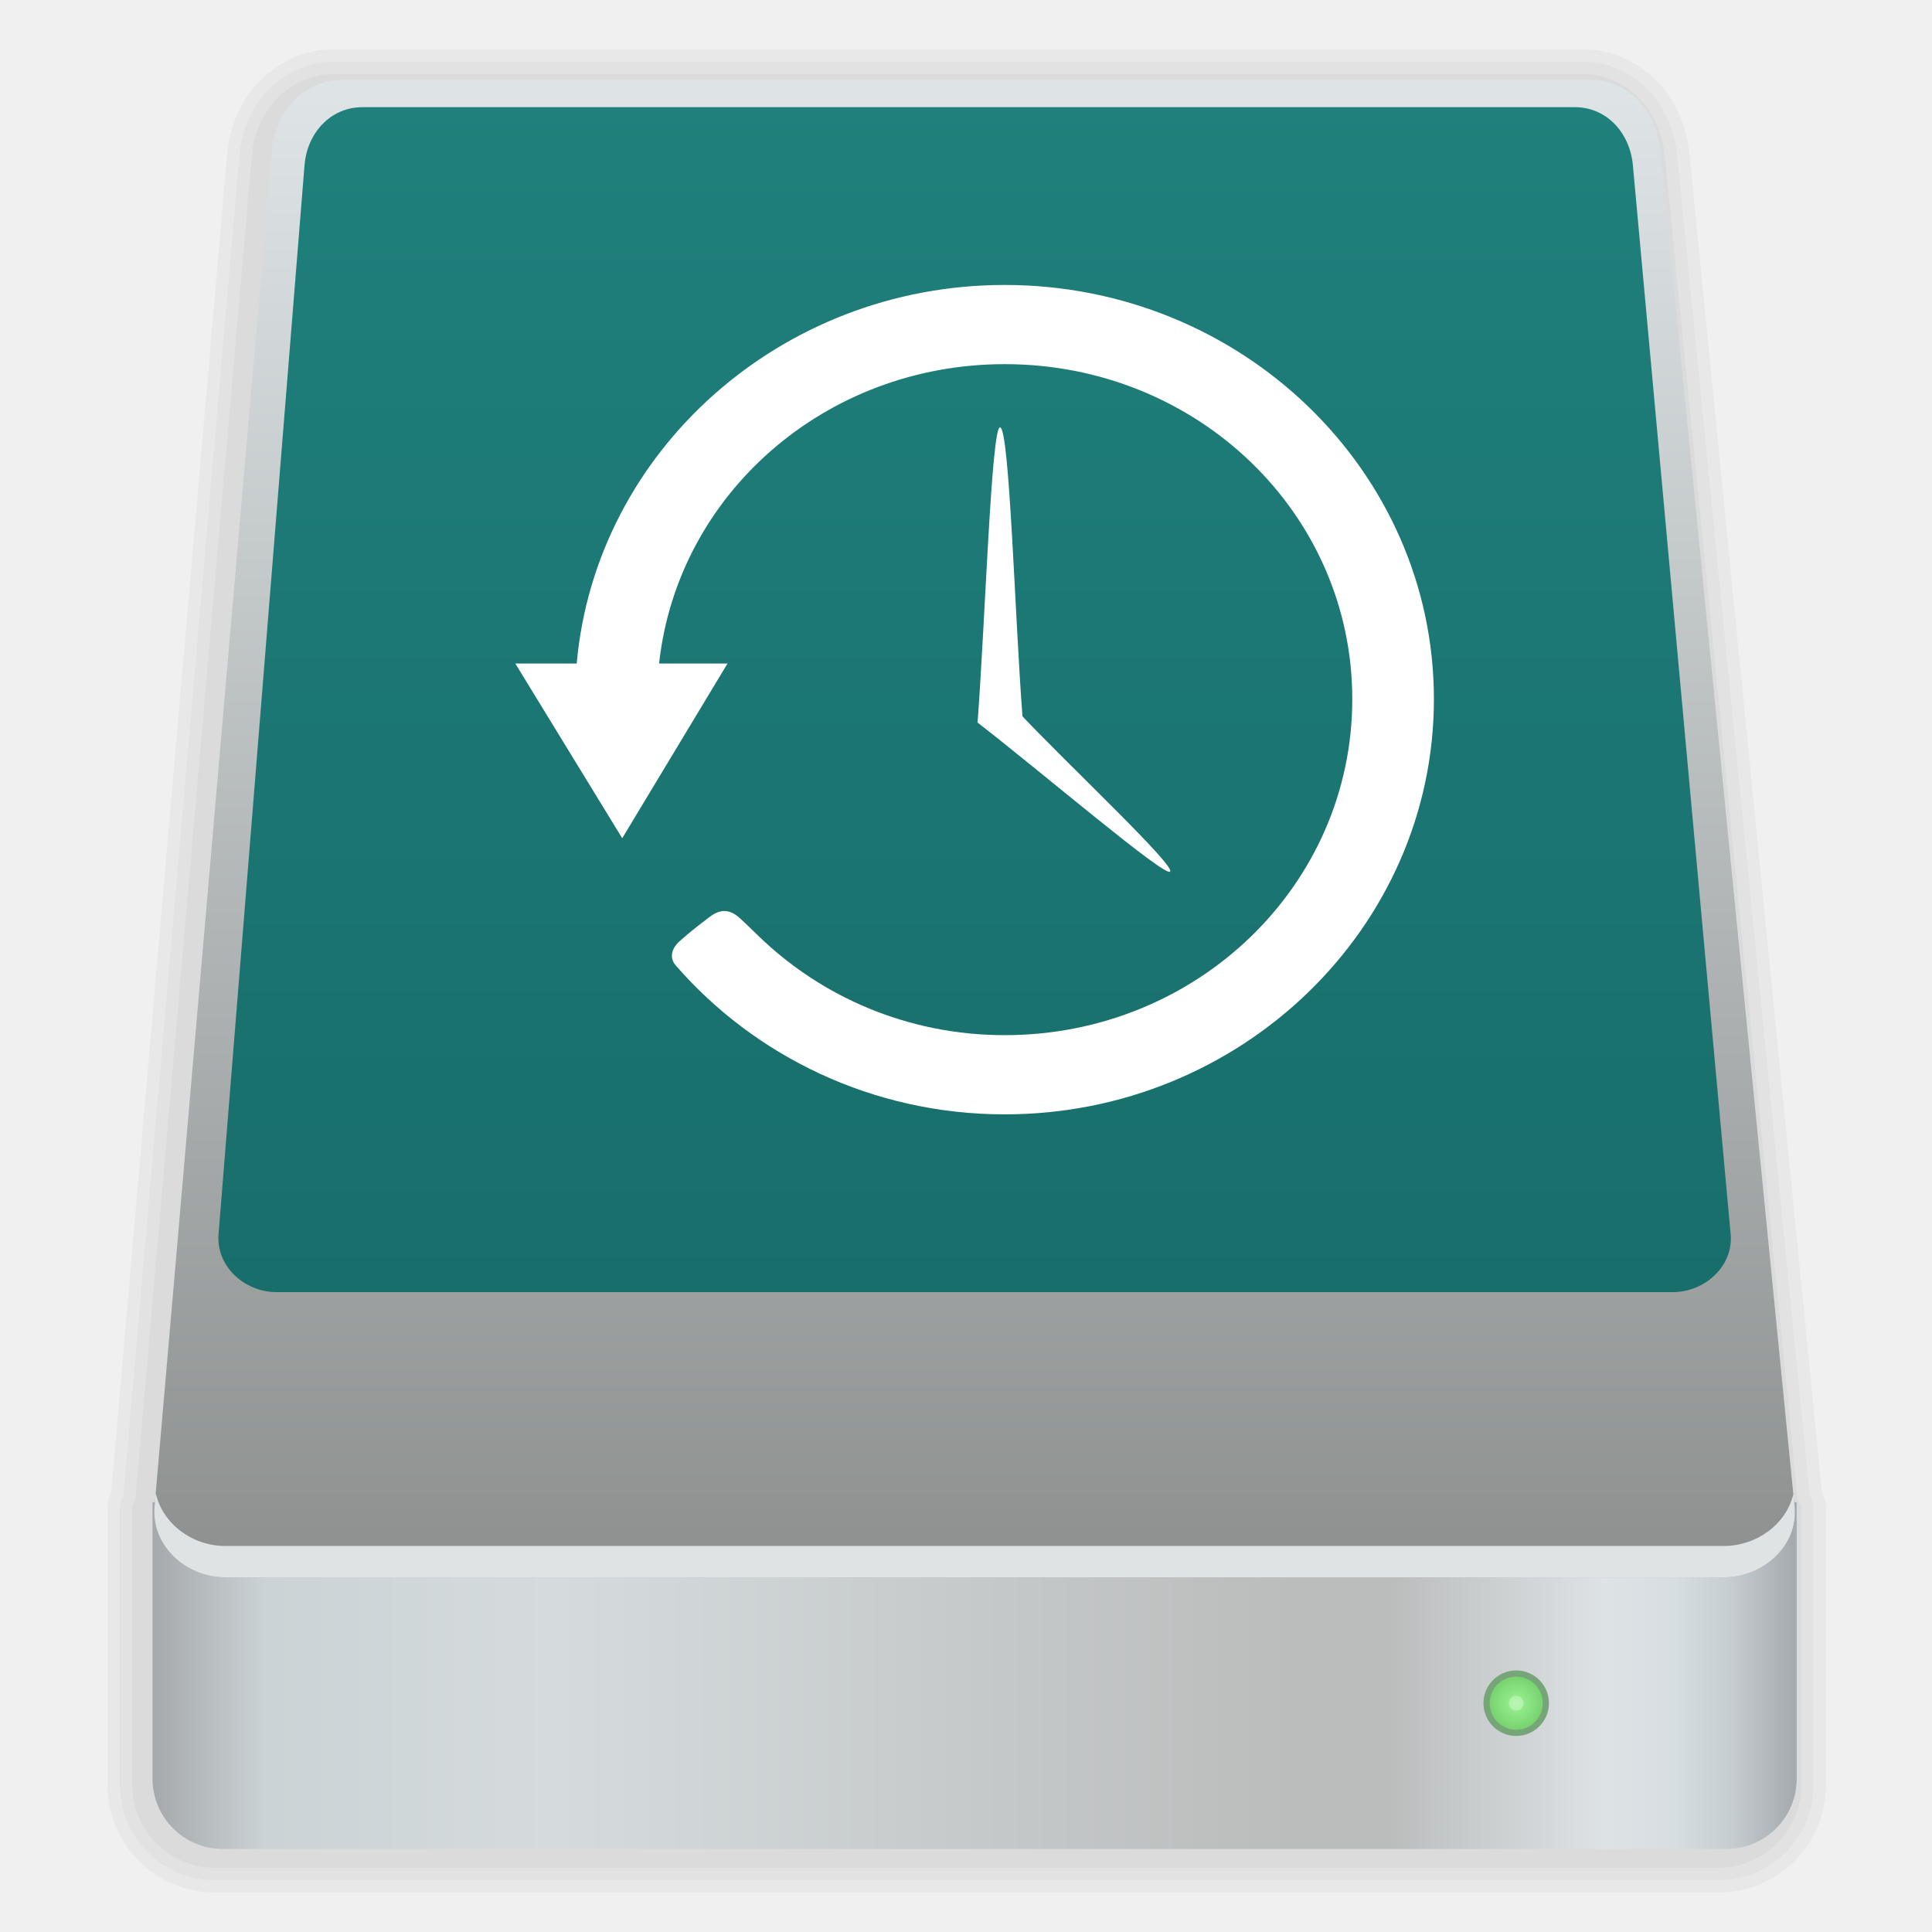
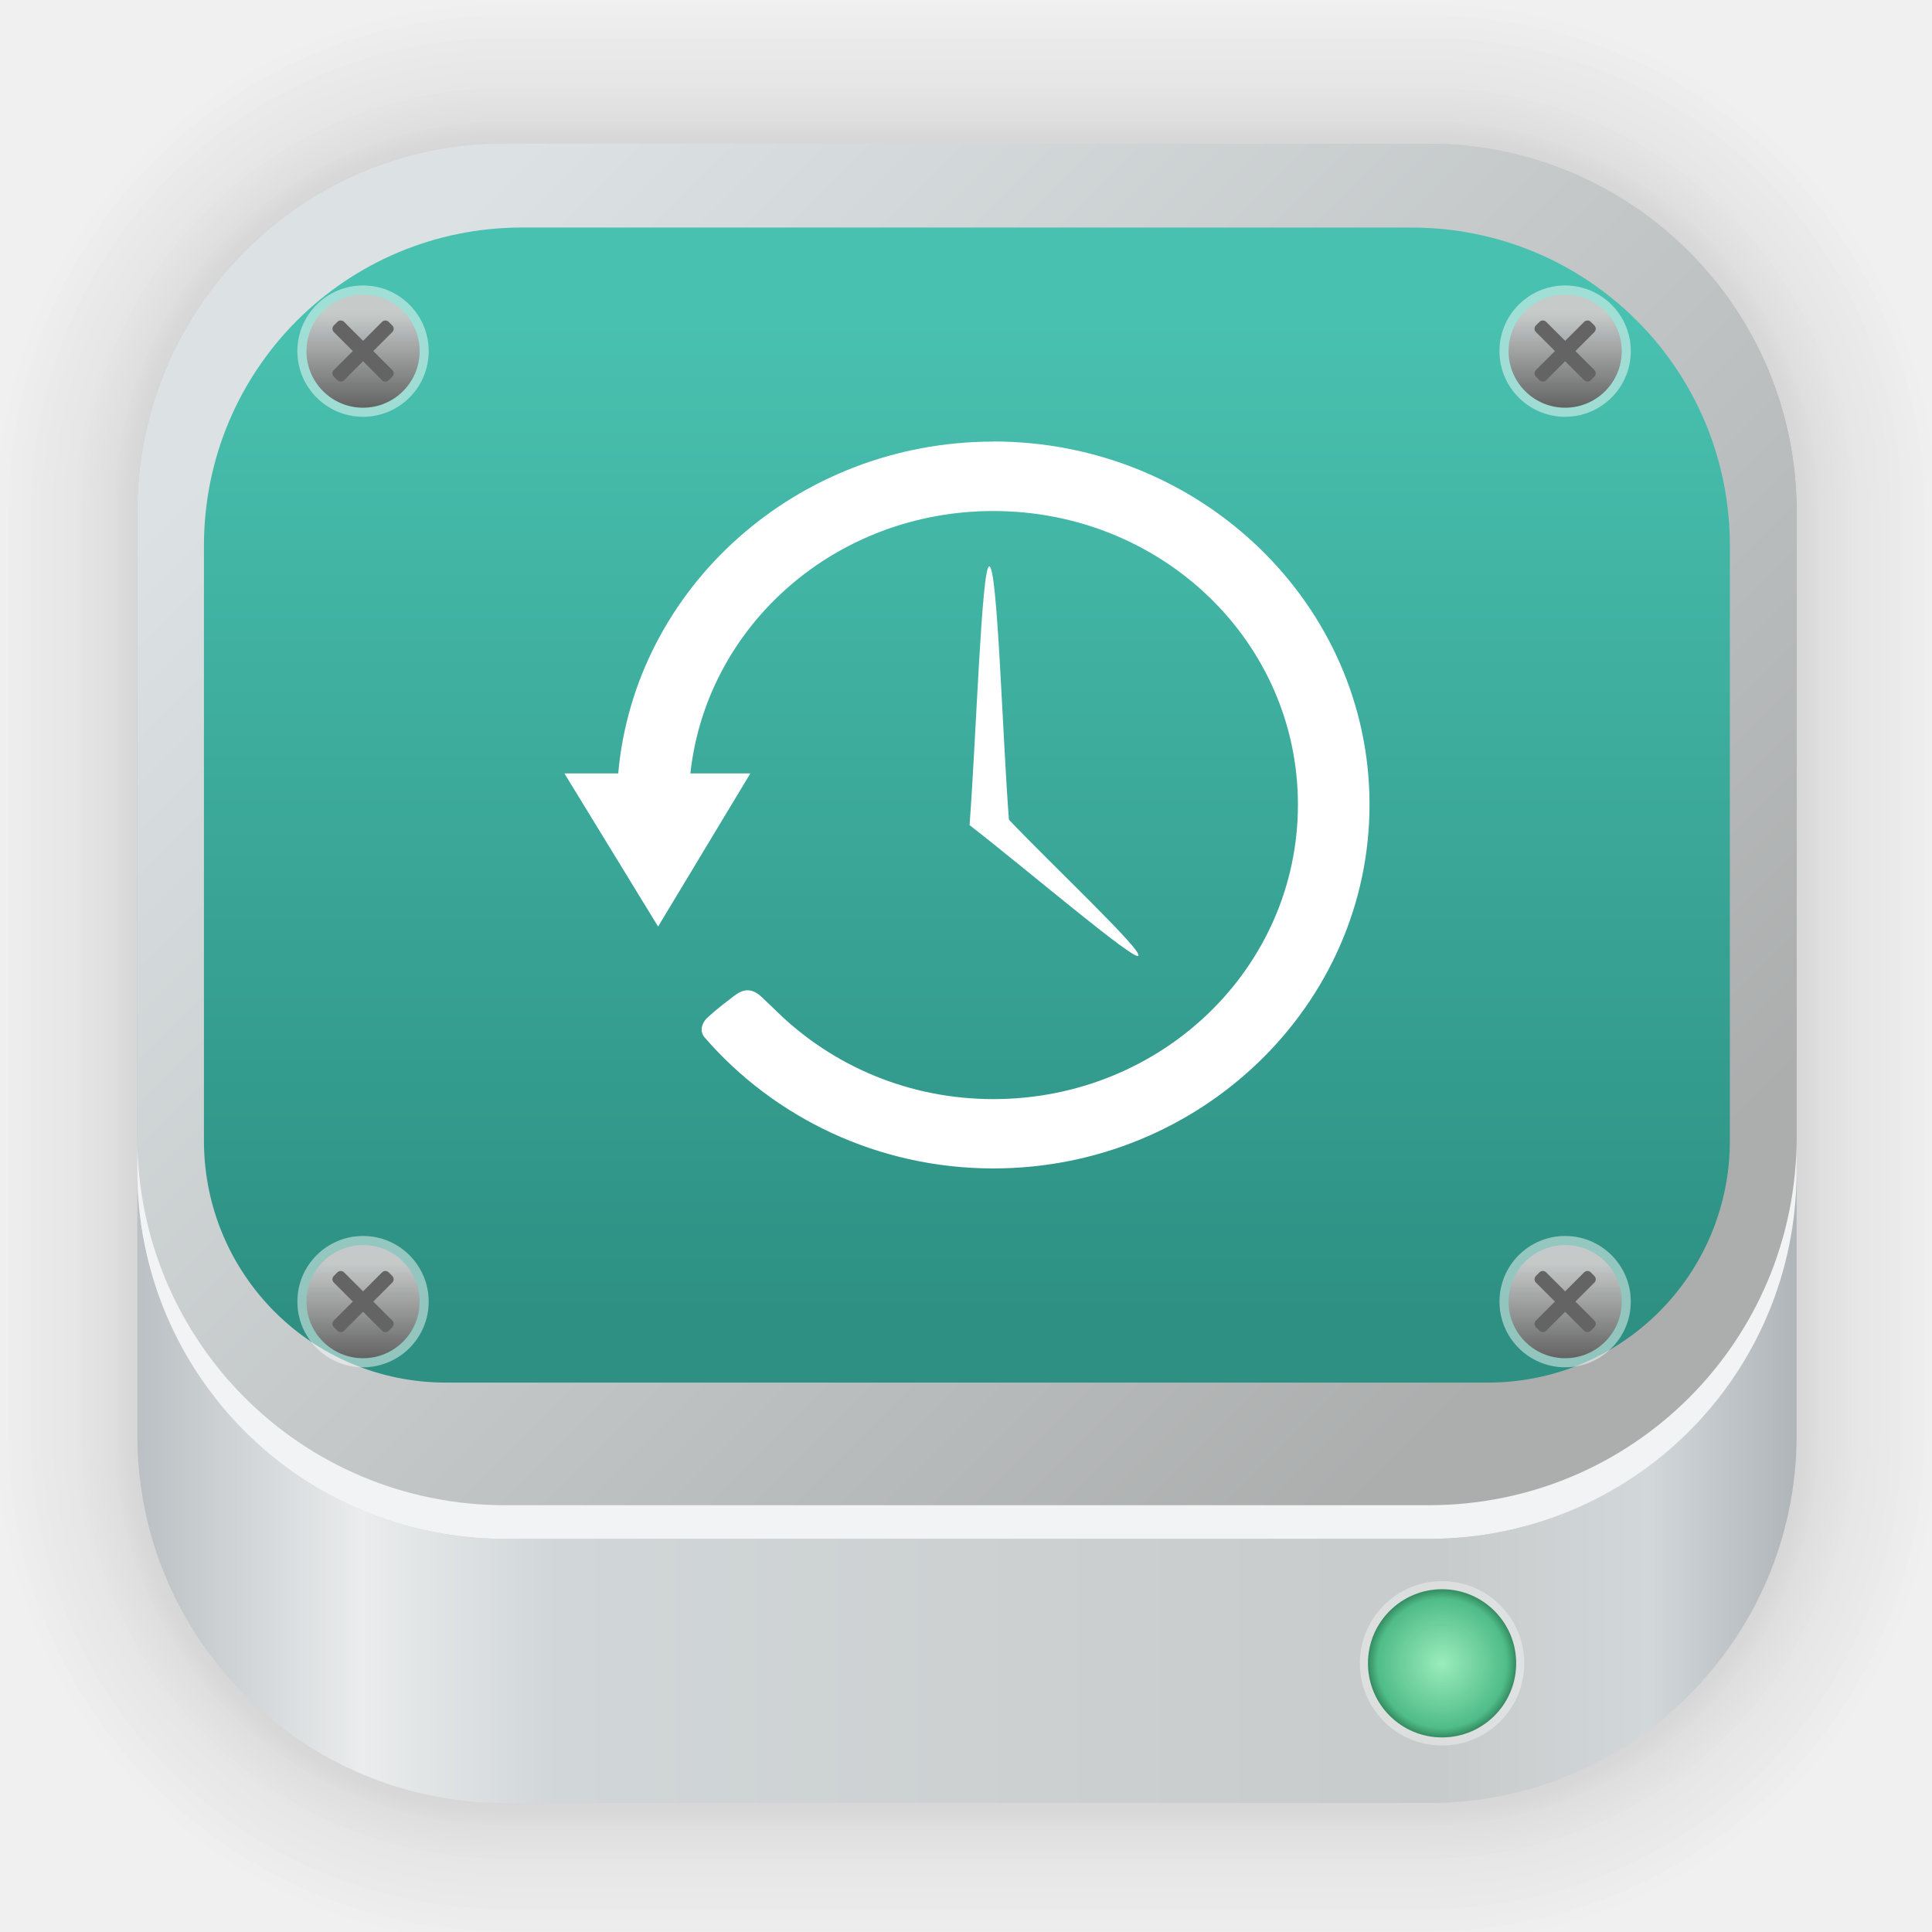
- <svg xmlns="http://www.w3.org/2000/svg" xmlns:xlink="http://www.w3.org/1999/xlink" id="svg2" version="1.1" width="128" height="128" viewBox="0 0 128 128">
-   <defs id="defs6">
-     <linearGradient id="linearGradient4209">
-       <stop style="stop-color:#1f807c;stop-opacity:1" offset="0" id="stop4211" />
-       <stop style="stop-color:#186e6b;stop-opacity:1" offset="1" id="stop4213" />
+ <svg xmlns="http://www.w3.org/2000/svg" xmlns:xlink="http://www.w3.org/1999/xlink" id="svg6" version="1.1" viewBox="0 0 33.867 33.867" height="128" width="128">
+   <defs id="defs2">
+     <linearGradient id="linearGradient1206">
+       <stop style="stop-color:#2d9083;stop-opacity:1" offset="0" id="stop1202" />
+       <stop style="stop-color:#49c1b0;stop-opacity:1" offset="1" id="stop1204" />
    </linearGradient>
-     <linearGradient id="linearGradient4178">
-       <stop style="stop-color:#9af590;stop-opacity:1" offset="0" id="stop4180" />
-       <stop style="stop-color:#74ce6d;stop-opacity:1" offset="1" id="stop4182" />
+     <linearGradient id="linearGradient1010">
+       <stop style="stop-color:#646464;stop-opacity:1" offset="0" id="stop1006" />
+       <stop style="stop-color:#c9c9c9;stop-opacity:0.929" offset="1" id="stop1008" />
    </linearGradient>
-     <linearGradient id="linearGradient4152">
-       <stop style="stop-color:#a5abae;stop-opacity:1" offset="0" id="stop4154" />
-       <stop id="stop4166" offset="0.036" style="stop-color:#c5ccd0;stop-opacity:1" />
-       <stop id="stop4160" offset="0.072" style="stop-color:#d7dee2;stop-opacity:1" />
-       <stop style="stop-color:#dde2e5;stop-opacity:1" offset="0.115" id="stop4162" />
-       <stop id="stop4164" offset="0.246" style="stop-color:#bbbdbd;stop-opacity:1" />
-       <stop style="stop-color:#bbbcbc;stop-opacity:1" offset="0.303" id="stop4174" />
-       <stop style="stop-color:#c6cacb;stop-opacity:1" offset="0.511" id="stop4168" />
-       <stop id="stop4170" offset="0.756" style="stop-color:#d5dbdd;stop-opacity:1" />
-       <stop style="stop-color:#cbd3d6;stop-opacity:1;" offset="0.933" id="stop4172" />
-       <stop style="stop-color:#a6aaac;stop-opacity:1" offset="1" id="stop4156" />
+     <linearGradient id="linearGradient990">
+       <stop style="stop-color:#9becbc;stop-opacity:1" offset="0" id="stop986" />
+       <stop id="stop994" offset="0.873" style="stop-color:#4ebc87;stop-opacity:0.984" />
+       <stop style="stop-color:#328b5f;stop-opacity:0.984" offset="1" id="stop988" />
    </linearGradient>
-     <linearGradient id="linearGradient4141">
-       <stop style="stop-color:#8e9190;stop-opacity:1" offset="0" id="stop4143" />
-       <stop style="stop-color:#dee4e6;stop-opacity:1" offset="1" id="stop4145" />
+     <linearGradient id="linearGradient975">
+       <stop style="stop-color:#dce2e4;stop-opacity:1" offset="0" id="stop971" />
+       <stop style="stop-color:#acaeae;stop-opacity:1" offset="1" id="stop973" />
    </linearGradient>
-     <linearGradient xlink:href="#linearGradient4141" id="linearGradient4147" x1="235.955" y1="125.254" x2="235.955" y2="7.288" gradientUnits="userSpaceOnUse" gradientTransform="matrix(0.8197895,0,0,0.8197895,-120.3717,0.2927693)" />
-     <linearGradient xlink:href="#linearGradient4152" id="linearGradient4158" x1="145.763" y1="183.444" x2="13.559" y2="183.444" gradientUnits="userSpaceOnUse" gradientTransform="matrix(0.8197895,0,0,0.8197895,-0.7360038,-42.1515)" />
-     <radialGradient xlink:href="#linearGradient4178" id="radialGradient4184" cx="128.238" cy="137.289" fx="128.238" fy="137.289" r="2.397" gradientUnits="userSpaceOnUse" gradientTransform="matrix(0.8197895,0,0,0.8197895,-4.675691,0.2927693)" />
-     <linearGradient xlink:href="#linearGradient4209" id="linearGradient4215" x1="237.445" y1="5.678" x2="237.445" y2="102.627" gradientUnits="userSpaceOnUse" gradientTransform="matrix(0.8197895,0,0,0.8197895,-134.3332,1.404348)" />
-     <linearGradient gradientTransform="matrix(2.213863,0,0,2.213863,289.8476,-2436.202)" id="e" gradientUnits="userSpaceOnUse" x1="-20.765" x2="-22.212" y1="1116.807" y2="1146.835">
-       <stop offset="0" stop-color="#1296d5" id="stop25" />
-       <stop offset="1" stop-color="#4fb6e8" id="stop27" />
+     <linearGradient id="linearGradient949">
+       <stop style="stop-color:#bac0c3;stop-opacity:1" offset="0" id="stop945" />
+       <stop id="stop959" offset="0.135" style="stop-color:#eaeced;stop-opacity:1" />
+       <stop id="stop957" offset="0.252" style="stop-color:#d1d6d8;stop-opacity:1" />
+       <stop id="stop955" offset="0.785" style="stop-color:#c8cbcb;stop-opacity:1" />
+       <stop id="stop953" offset="0.911" style="stop-color:#d2d7da;stop-opacity:1" />
+       <stop style="stop-color:#afb5b8;stop-opacity:1" offset="1" id="stop947" />
    </linearGradient>
+     <linearGradient id="lgrad" x1="32" y1="32" x2="32" y2="992" gradientUnits="userSpaceOnUse" gradientTransform="translate(0,-896)">
+       <stop offset="0%" stop-color="#f8f8f8" id="stop2" />
+       <stop offset="100%" stop-color="#ccc" id="stop4" />
+     </linearGradient>
+     <radialGradient id="rgrad" x1="0%" y1="0%" x2="0%" y2="100%" fx="512" fy="494.4" cx="512" cy="512" r="440" gradientUnits="userSpaceOnUse" gradientTransform="translate(0,-896)">
+       <stop offset="0%" stop-color="#00f0ff" id="stop7" />
+       <stop offset="100%" stop-color="#0070e0" id="stop9" />
+     </radialGradient>
+     <radialGradient gradientTransform="matrix(0.03099337,0,0,0.03032562,85.19887,42.9853)" gradientUnits="userSpaceOnUse" r="440" cy="306.181" cx="523.576" fy="306.181" fx="523.576" y2="100%" x2="0%" y1="0%" x1="0%" id="rgrad-3">
+       <stop style="stop-color:#03d7e4;stop-opacity:1" id="stop7-6" stop-color="#00f0ff" offset="0%" />
+       <stop id="stop9-7" stop-color="#0070e0" offset="100%" />
+     </radialGradient>
+     <filter id="b" color-interpolation-filters="sRGB" height="1.024" width="1.024" x="-0.012" y="-0.012">
+       <feGaussianBlur stdDeviation=".475" id="feGaussianBlur7" />
+     </filter>
+     <linearGradient id="k" gradientUnits="userSpaceOnUse" x1="-350.657" x2="-376.363" y1="-73.891" y2="-319.058">
+       <stop offset="0" stop-color="#83a3d4" id="stop50" />
+       <stop offset="1" stop-color="#6bb5e3" id="stop52" />
+     </linearGradient>
+     <linearGradient id="i" gradientUnits="userSpaceOnUse" x1="-206.77" x2="10.512" y1="-12.925" y2="-156.887">
+       <stop offset="0" stop-color="#70c2bd" id="stop40" />
+       <stop offset="1" stop-color="#67c381" id="stop42" />
+     </linearGradient>
+     <linearGradient id="e" gradientUnits="userSpaceOnUse" x1="134.565" x2="148.514" y1="117.301" y2="-149.19">
+       <stop offset="0" stop-color="#faaa32" id="stop20" />
+       <stop offset="1" stop-color="#fdc22b" id="stop22" />
+     </linearGradient>
+     <linearGradient id="c" gradientUnits="userSpaceOnUse" x1="-146.054" x2="123.358" y1="144.9" y2="144.9">
+       <stop offset="0" stop-color="#a0cf63" id="stop10" />
+       <stop offset="1" stop-color="#c4da45" id="stop12" />
+     </linearGradient>
+     <linearGradient id="m" gradientUnits="userSpaceOnUse" x1="206.714" x2="28.495" y1="-12.741" y2="-150.012">
+       <stop offset="0" stop-color="#b28cc0" id="stop60" />
+       <stop offset="1" stop-color="#9a8ec4" id="stop62" />
+     </linearGradient>
+     <linearGradient id="q" gradientUnits="userSpaceOnUse" x1="189.942" x2="-19.618" y1="147.053" y2="76.406">
+       <stop offset="0" stop-color="#f48155" id="stop80" />
+       <stop offset="1" stop-color="#f16168" id="stop82" />
+     </linearGradient>
+     <linearGradient id="l" gradientUnits="userSpaceOnUse" x1="116.504" x2="21.156" y1="308.303" y2="34.18">
+       <stop offset="0" stop-color="#735194" id="stop55" />
+       <stop offset="1" stop-color="#525da3" id="stop57" />
+     </linearGradient>
+     <linearGradient id="j" gradientUnits="userSpaceOnUse" x1="30.131" x2="123.328" y1="111.502" y2="-107.167">
+       <stop offset="0" stop-color="#416db9" id="stop45" />
+       <stop offset="1" stop-color="#337e8d" id="stop47" />
+     </linearGradient>
+     <linearGradient id="h" gradientUnits="userSpaceOnUse" x1="-103.67" x2="205.551" y1="133.122" y2="0.072">
+       <stop offset="0" stop-color="#2e9274" id="stop35" />
+       <stop offset="1" stop-color="#469d3c" id="stop37" />
+     </linearGradient>
+     <linearGradient id="f" gradientUnits="userSpaceOnUse" x1="26.978" x2="146.81" y1="120.227" y2="-100.49">
+       <stop offset="0" stop-color="#ec4001" id="stop25" />
+       <stop offset="1" stop-color="#fb6f01" id="stop27" />
+     </linearGradient>
+     <linearGradient id="d" gradientUnits="userSpaceOnUse" x1="-14.299" x2="309.397" y1="73.5" y2="73.5">
+       <stop offset="0" stop-color="#58a920" id="stop15" />
+       <stop offset="1" stop-color="#98b811" id="stop17" />
+     </linearGradient>
+     <linearGradient id="o" gradientUnits="userSpaceOnUse" x1="-123.119" x2="145.987" y1="144.897" y2="144.897">
+       <stop offset="0" stop-color="#d287af" id="stop70" />
+       <stop offset="1" stop-color="#e07993" id="stop72" />
+     </linearGradient>
+     <linearGradient id="p" gradientUnits="userSpaceOnUse" x1="-205.78" x2="117.819" y1="-71.696" y2="-71.696">
+       <stop offset="0" stop-color="#bd090f" id="stop75" />
+       <stop offset="1" stop-color="#e11f07" id="stop77" />
+     </linearGradient>
+     <linearGradient id="n" gradientUnits="userSpaceOnUse" x1="0.176" x2="-308.72" y1="-14.583" y2="-143.711">
+       <stop offset="0" stop-color="#c23857" id="stop65" />
+       <stop offset="1" stop-color="#914475" id="stop67" />
+     </linearGradient>
+     <linearGradient id="g" gradientUnits="userSpaceOnUse" x1="41.41" x2="117.317" y1="108.525" y2="319.108">
+       <stop offset="0" stop-color="#e69e08" id="stop30" />
+       <stop offset="1" stop-color="#cbc507" id="stop32" />
+     </linearGradient>
+     <linearGradient xlink:href="#linearGradient949" id="linearGradient951" x1="2.407" y1="17.062" x2="31.494" y2="17.062" gradientUnits="userSpaceOnUse" />
+     <linearGradient xlink:href="#linearGradient975" id="linearGradient977" x1="6.281" y1="5.487" x2="25.549" y2="24.755" gradientUnits="userSpaceOnUse" />
+     <radialGradient xlink:href="#linearGradient990" id="radialGradient992" cx="24.545" cy="29.496" fx="24.545" fy="29.496" r="1.299" gradientUnits="userSpaceOnUse" gradientTransform="translate(0.02505684,-0.00835228)" />
+     <linearGradient xlink:href="#linearGradient1010" id="linearGradient1012" x1="27.756" y1="23.969" x2="27.756" y2="22.332" gradientUnits="userSpaceOnUse" />
+     <linearGradient xlink:href="#linearGradient1010" id="linearGradient1063" gradientUnits="userSpaceOnUse" x1="27.756" y1="23.969" x2="27.756" y2="22.332" />
+     <linearGradient xlink:href="#linearGradient1010" id="linearGradient1065" gradientUnits="userSpaceOnUse" x1="27.756" y1="23.969" x2="27.756" y2="22.332" />
+     <linearGradient xlink:href="#linearGradient1010" id="linearGradient1200" gradientUnits="userSpaceOnUse" x1="27.756" y1="23.969" x2="27.756" y2="22.332" />
+     <linearGradient xlink:href="#linearGradient1206" id="linearGradient1208" x1="18.431" y1="22.999" x2="18.431" y2="5.627" gradientUnits="userSpaceOnUse" />
  </defs>
-   <g id="g4201" transform="matrix(0.8197895,0,0,0.8197895,-256.0544,0.7194862)" style="opacity:0.7">
-     <path id="path4190" d="m 339.388,6.102 c -3.159,0 -5.429,2.554 -5.701,5.701 l -9.461,109.244 -0.199,0 0,22.324 c 0,3.159 2.544,5.701 5.703,5.701 l 121.477,0 c 3.159,0 5.703,-2.542 5.703,-5.701 l 0,-22.324 -0.209,0 L 445.89,11.803 c -0.311,-3.144 -2.544,-5.701 -5.703,-5.701 l -100.799,0 z" style="opacity:1;fill:none;fill-opacity:0.049;stroke:#000000;stroke-width:2;stroke-linecap:round;stroke-linejoin:round;stroke-miterlimit:4;stroke-dasharray:none;stroke-dashoffset:0;stroke-opacity:0.046;paint-order:fill markers stroke" />
-     <path style="opacity:1;fill:none;fill-opacity:0.049;stroke:#000000;stroke-width:4;stroke-linecap:round;stroke-linejoin:round;stroke-miterlimit:4;stroke-dasharray:none;stroke-dashoffset:0;stroke-opacity:0.046;paint-order:fill markers stroke" d="m 339.388,6.102 c -3.159,0 -5.429,2.554 -5.701,5.701 l -9.461,109.244 -0.199,0 0,22.324 c 0,3.159 2.544,5.701 5.703,5.701 l 121.477,0 c 3.159,0 5.703,-2.542 5.703,-5.701 l 0,-22.324 -0.209,0 L 445.89,11.803 c -0.311,-3.144 -2.544,-5.701 -5.703,-5.701 l -100.799,0 z" id="path4197" />
-     <path id="path4199" d="m 339.388,6.102 c -3.159,0 -5.429,2.554 -5.701,5.701 l -9.461,109.244 -0.199,0 0,22.324 c 0,3.159 2.544,5.701 5.703,5.701 l 121.477,0 c 3.159,0 5.703,-2.542 5.703,-5.701 l 0,-22.324 -0.209,0 L 445.89,11.803 c -0.311,-3.144 -2.544,-5.701 -5.703,-5.701 l -100.799,0 z" style="opacity:1;fill:none;fill-opacity:0.049;stroke:#000000;stroke-width:6;stroke-linecap:round;stroke-linejoin:round;stroke-miterlimit:4;stroke-dasharray:none;stroke-dashoffset:0;stroke-opacity:0.046;paint-order:fill markers stroke" />
+   <g id="layer1">
+     <g style="opacity:0.297" transform="matrix(0.9757321,0,0,0.9757321,-65.74838,-37.20309)" id="g1702">
+       <rect ry="6.61" rx="6.61" y="40.71" x="69.84" height="29.811" width="29.811" id="rect1634" style="fill:none;fill-opacity:1;stroke:#000000;stroke-width:0.1;stroke-linecap:round;stroke-linejoin:round;stroke-miterlimit:4;stroke-dasharray:none;stroke-opacity:0.02" />
+       <rect style="fill:none;fill-opacity:1;stroke:#000000;stroke-width:0.2;stroke-linecap:round;stroke-linejoin:round;stroke-miterlimit:4;stroke-dasharray:none;stroke-opacity:0.02" id="rect1638" width="29.811" height="29.811" x="69.84" y="40.71" rx="6.61" ry="6.61" />
+       <rect ry="6.61" rx="6.61" y="40.71" x="69.84" height="29.811" width="29.811" id="rect1640" style="fill:none;fill-opacity:1;stroke:#000000;stroke-width:0.3;stroke-linecap:round;stroke-linejoin:round;stroke-miterlimit:4;stroke-dasharray:none;stroke-opacity:0.02" />
+       <rect style="fill:none;fill-opacity:1;stroke:#000000;stroke-width:0.4;stroke-linecap:round;stroke-linejoin:round;stroke-miterlimit:4;stroke-dasharray:none;stroke-opacity:0.02" id="rect1642" width="29.811" height="29.811" x="69.84" y="40.71" rx="6.61" ry="6.61" />
+       <rect ry="6.61" rx="6.61" y="40.71" x="69.84" height="29.811" width="29.811" id="rect1644" style="fill:none;fill-opacity:1;stroke:#000000;stroke-width:0.5;stroke-linecap:round;stroke-linejoin:round;stroke-miterlimit:4;stroke-dasharray:none;stroke-opacity:0.02" />
+       <rect style="fill:none;fill-opacity:1;stroke:#000000;stroke-width:0.6;stroke-linecap:round;stroke-linejoin:round;stroke-miterlimit:4;stroke-dasharray:none;stroke-opacity:0.02" id="rect1646" width="29.811" height="29.811" x="69.84" y="40.71" rx="6.61" ry="6.61" />
+       <rect ry="6.61" rx="6.61" y="40.71" x="69.84" height="29.811" width="29.811" id="rect1648" style="fill:none;fill-opacity:1;stroke:#000000;stroke-width:0.7;stroke-linecap:round;stroke-linejoin:round;stroke-miterlimit:4;stroke-dasharray:none;stroke-opacity:0.02" />
+       <rect style="fill:none;fill-opacity:1;stroke:#000000;stroke-width:0.8;stroke-linecap:round;stroke-linejoin:round;stroke-miterlimit:4;stroke-dasharray:none;stroke-opacity:0.02" id="rect1650" width="29.811" height="29.811" x="69.84" y="40.71" rx="6.61" ry="6.61" />
+       <rect ry="6.61" rx="6.61" y="40.71" x="69.84" height="29.811" width="29.811" id="rect1652" style="fill:none;fill-opacity:1;stroke:#000000;stroke-width:1;stroke-linecap:round;stroke-linejoin:round;stroke-miterlimit:4;stroke-dasharray:none;stroke-opacity:0.02" />
+       <rect style="fill:none;fill-opacity:1;stroke:#000000;stroke-width:1.2;stroke-linecap:round;stroke-linejoin:round;stroke-miterlimit:4;stroke-dasharray:none;stroke-opacity:0.02" id="rect1654" width="29.811" height="29.811" x="69.84" y="40.71" rx="6.61" ry="6.61" />
+       <rect ry="6.61" rx="6.61" y="40.71" x="69.84" height="29.811" width="29.811" id="rect1656" style="fill:none;fill-opacity:1;stroke:#000000;stroke-width:1.4;stroke-linecap:round;stroke-linejoin:round;stroke-miterlimit:4;stroke-dasharray:none;stroke-opacity:0.02" />
+       <rect style="fill:none;fill-opacity:1;stroke:#000000;stroke-width:1.6;stroke-linecap:round;stroke-linejoin:round;stroke-miterlimit:4;stroke-dasharray:none;stroke-opacity:0.02" id="rect1658" width="29.811" height="29.811" x="69.84" y="40.71" rx="6.61" ry="6.61" />
+       <rect ry="6.61" rx="6.61" y="40.71" x="69.84" height="29.811" width="29.811" id="rect1660" style="fill:none;fill-opacity:1;stroke:#000000;stroke-width:1.8;stroke-linecap:round;stroke-linejoin:round;stroke-miterlimit:4;stroke-dasharray:none;stroke-opacity:0.02" />
+       <rect style="fill:none;fill-opacity:1;stroke:#000000;stroke-width:2;stroke-linecap:round;stroke-linejoin:round;stroke-miterlimit:4;stroke-dasharray:none;stroke-opacity:0.02" id="rect1662" width="29.811" height="29.811" x="69.84" y="40.71" rx="6.61" ry="6.61" />
+       <rect ry="6.61" rx="6.61" y="40.71" x="69.84" height="29.811" width="29.811" id="rect1664" style="fill:none;fill-opacity:1;stroke:#000000;stroke-width:2.2;stroke-linecap:round;stroke-linejoin:round;stroke-miterlimit:4;stroke-dasharray:none;stroke-opacity:0.02" />
+       <rect style="fill:none;fill-opacity:1;stroke:#000000;stroke-width:2.6;stroke-linecap:round;stroke-linejoin:round;stroke-miterlimit:4;stroke-dasharray:none;stroke-opacity:0.02" id="rect1666" width="29.811" height="29.811" x="69.84" y="40.71" rx="6.61" ry="6.61" />
+       <rect ry="6.61" rx="6.61" y="40.71" x="69.84" height="29.811" width="29.811" id="rect1668" style="fill:none;fill-opacity:1;stroke:#000000;stroke-width:3;stroke-linecap:round;stroke-linejoin:round;stroke-miterlimit:4;stroke-dasharray:none;stroke-opacity:0.02" />
+       <rect style="fill:none;fill-opacity:1;stroke:#000000;stroke-width:3.4;stroke-linecap:round;stroke-linejoin:round;stroke-miterlimit:4;stroke-dasharray:none;stroke-opacity:0.02" id="rect1670" width="29.811" height="29.811" x="69.84" y="40.71" rx="6.61" ry="6.61" />
+       <rect ry="6.61" rx="6.61" y="40.71" x="69.84" height="29.811" width="29.811" id="rect1672" style="fill:none;fill-opacity:1;stroke:#000000;stroke-width:3.8;stroke-linecap:round;stroke-linejoin:round;stroke-miterlimit:4;stroke-dasharray:none;stroke-opacity:0.02" />
+       <rect style="fill:none;fill-opacity:1;stroke:#000000;stroke-width:4.2;stroke-linecap:round;stroke-linejoin:round;stroke-miterlimit:4;stroke-dasharray:none;stroke-opacity:0.02" id="rect1674" width="29.811" height="29.811" x="69.84" y="40.71" rx="6.61" ry="6.61" />
+       <rect ry="6.61" rx="6.61" y="40.71" x="69.84" height="29.811" width="29.811" id="rect1676" style="fill:none;fill-opacity:1;stroke:#000000;stroke-width:4.6;stroke-linecap:round;stroke-linejoin:round;stroke-miterlimit:4;stroke-dasharray:none;stroke-opacity:0.02" />
+       <rect style="fill:none;fill-opacity:1;stroke:#000000;stroke-width:5;stroke-linecap:round;stroke-linejoin:round;stroke-miterlimit:4;stroke-dasharray:none;stroke-opacity:0.02" id="rect1678" width="29.811" height="29.811" x="69.84" y="40.71" rx="6.61" ry="6.61" />
+     </g>
+     <rect ry="6.449" rx="6.449" y="2.519" x="2.407" height="29.087" width="29.087" id="rect849" style="fill:url(#linearGradient951);fill-opacity:1;stroke-width:2.688;stroke-linecap:round;stroke-linejoin:round" />
+     <rect style="fill:url(#linearGradient977);fill-opacity:1;stroke-width:2.688;stroke-linecap:round;stroke-linejoin:round" id="rect969" width="29.087" height="24.457" x="2.407" y="2.519" rx="6.449" ry="6.449" />
+     <path style="fill:url(#linearGradient1208);fill-opacity:1;stroke-width:2.688;stroke-linecap:round;stroke-linejoin:round" d="m 9.156,3.988 c -3.092,0 -5.581,2.489 -5.581,5.581 v 4.009 0.467 5.947 c 0,2.351 1.893,4.244 4.244,4.244 H 26.08 c 2.351,0 4.244,-1.893 4.244,-4.244 V 14.045 13.578 9.57 c -3e-6,-3.092 -2.489,-5.581 -5.581,-5.581 z" id="rect1179" />
+     <path style="fill:#f1f3f4;fill-opacity:1;stroke-width:10.158;stroke-linecap:round;stroke-linejoin:round" d="M 9.096 75.348 L 9.096 77.58 C 9.096 91.084 19.966 101.955 33.471 101.955 L 94.656 101.955 C 108.16 101.955 119.033 91.084 119.033 77.58 L 119.033 75.348 C 119.033 88.852 108.16 99.725 94.656 99.725 L 33.471 99.725 C 19.966 99.725 9.096 88.852 9.096 75.348 z " transform="scale(0.2645833)" id="rect979" />
+     <g id="g1002" transform="translate(0.7087053,-0.3307292)">
+       <circle style="opacity:1;fill:#ffffff;fill-opacity:0.364;fill-rule:evenodd;stroke:none;stroke-width:0.887;stroke-linecap:round;stroke-linejoin:round;stroke-miterlimit:4;stroke-dasharray:none;stroke-dashoffset:0;stroke-opacity:1" id="circle996" cx="24.57" cy="29.488" r="1.441" />
+       <circle r="1.299" cy="29.488" cx="24.57" id="path984" style="opacity:1;fill:url(#radialGradient992);fill-opacity:1;fill-rule:evenodd;stroke:none;stroke-width:0.8;stroke-linecap:round;stroke-linejoin:round;stroke-miterlimit:4;stroke-dasharray:none;stroke-dashoffset:0;stroke-opacity:1" />
+     </g>
+     <g id="g1029" transform="translate(0,-0.1580233)">
+       <circle style="opacity:1;fill:#ffffff;fill-opacity:0.478;fill-rule:evenodd;stroke:none;stroke-width:0.928;stroke-linecap:round;stroke-linejoin:round;stroke-miterlimit:4;stroke-dasharray:none;stroke-dashoffset:0;stroke-opacity:1" id="circle1019" cx="27.436" cy="22.975" r="1.151" />
+       <g transform="translate(-0.1085758,-0.02505684)" id="g1023">
+         <circle style="opacity:1;fill:url(#linearGradient1012);fill-opacity:1;fill-rule:evenodd;stroke:none;stroke-width:0.8;stroke-linecap:round;stroke-linejoin:round;stroke-miterlimit:4;stroke-dasharray:none;stroke-dashoffset:0;stroke-opacity:1" id="path1004" cx="27.545" cy="23" r="0.992" />
+         <path style="opacity:1;fill:#646464;fill-opacity:1;fill-rule:evenodd;stroke:none;stroke-width:1.216;stroke-linecap:round;stroke-linejoin:round;stroke-miterlimit:4;stroke-dasharray:none;stroke-dashoffset:0;stroke-opacity:1" d="m 27.032,22.55 c -0.032,0.032 -0.032,0.084 5.6e-4,0.116 l 0.333,0.333 -0.333,0.333 c -0.032,0.032 -0.033,0.084 -5.6e-4,0.116 l 0.063,0.063 c 0.032,0.032 0.085,0.032 0.117,0 l 0.333,-0.333 0.333,0.333 c 0.032,0.032 0.083,0.032 0.116,0 l 0.063,-0.063 c 0.032,-0.032 0.033,-0.084 5.6e-4,-0.116 l -0.333,-0.333 0.333,-0.333 c 0.032,-0.032 0.032,-0.084 -5.6e-4,-0.116 l -0.063,-0.063 c -0.032,-0.032 -0.083,-0.032 -0.116,0 l -0.333,0.333 -0.333,-0.333 c -0.032,-0.032 -0.085,-0.032 -0.117,0 z" id="rect1014" />
+       </g>
+     </g>
+     <g id="g1051" transform="translate(0,-16.81994)">
+       <circle r="1.151" cy="22.975" cx="27.436" id="circle1043" style="opacity:1;fill:#ffffff;fill-opacity:0.478;fill-rule:evenodd;stroke:none;stroke-width:0.928;stroke-linecap:round;stroke-linejoin:round;stroke-miterlimit:4;stroke-dasharray:none;stroke-dashoffset:0;stroke-opacity:1" />
+       <g id="g1049" transform="translate(-0.1085758,-0.02505684)">
+         <circle r="0.992" cy="23" cx="27.545" id="circle1045" style="opacity:1;fill:url(#linearGradient1063);fill-opacity:1;fill-rule:evenodd;stroke:none;stroke-width:0.8;stroke-linecap:round;stroke-linejoin:round;stroke-miterlimit:4;stroke-dasharray:none;stroke-dashoffset:0;stroke-opacity:1" />
+         <path id="path1047" d="m 27.032,22.55 c -0.032,0.032 -0.032,0.084 5.6e-4,0.116 l 0.333,0.333 -0.333,0.333 c -0.032,0.032 -0.033,0.084 -5.6e-4,0.116 l 0.063,0.063 c 0.032,0.032 0.085,0.032 0.117,0 l 0.333,-0.333 0.333,0.333 c 0.032,0.032 0.083,0.032 0.116,0 l 0.063,-0.063 c 0.032,-0.032 0.033,-0.084 5.6e-4,-0.116 l -0.333,-0.333 0.333,-0.333 c 0.032,-0.032 0.032,-0.084 -5.6e-4,-0.116 l -0.063,-0.063 c -0.032,-0.032 -0.083,-0.032 -0.116,0 l -0.333,0.333 -0.333,-0.333 c -0.032,-0.032 -0.085,-0.032 -0.117,0 z" style="opacity:1;fill:#646464;fill-opacity:1;fill-rule:evenodd;stroke:none;stroke-width:1.216;stroke-linecap:round;stroke-linejoin:round;stroke-miterlimit:4;stroke-dasharray:none;stroke-dashoffset:0;stroke-opacity:1" />
+       </g>
+     </g>
+     <g transform="translate(-21.07217,-16.81994)" id="g1061">
+       <circle style="opacity:1;fill:#ffffff;fill-opacity:0.478;fill-rule:evenodd;stroke:none;stroke-width:0.928;stroke-linecap:round;stroke-linejoin:round;stroke-miterlimit:4;stroke-dasharray:none;stroke-dashoffset:0;stroke-opacity:1" id="circle1053" cx="27.436" cy="22.975" r="1.151" />
+       <g transform="translate(-0.1085758,-0.02505684)" id="g1059">
+         <circle style="opacity:1;fill:url(#linearGradient1065);fill-opacity:1;fill-rule:evenodd;stroke:none;stroke-width:0.8;stroke-linecap:round;stroke-linejoin:round;stroke-miterlimit:4;stroke-dasharray:none;stroke-dashoffset:0;stroke-opacity:1" id="circle1055" cx="27.545" cy="23" r="0.992" />
+         <path style="opacity:1;fill:#646464;fill-opacity:1;fill-rule:evenodd;stroke:none;stroke-width:1.216;stroke-linecap:round;stroke-linejoin:round;stroke-miterlimit:4;stroke-dasharray:none;stroke-dashoffset:0;stroke-opacity:1" d="m 27.032,22.55 c -0.032,0.032 -0.032,0.084 5.6e-4,0.116 l 0.333,0.333 -0.333,0.333 c -0.032,0.032 -0.033,0.084 -5.6e-4,0.116 l 0.063,0.063 c 0.032,0.032 0.085,0.032 0.117,0 l 0.333,-0.333 0.333,0.333 c 0.032,0.032 0.083,0.032 0.116,0 l 0.063,-0.063 c 0.032,-0.032 0.033,-0.084 5.6e-4,-0.116 l -0.333,-0.333 0.333,-0.333 c 0.032,-0.032 0.032,-0.084 -5.6e-4,-0.116 l -0.063,-0.063 c -0.032,-0.032 -0.083,-0.032 -0.116,0 l -0.333,0.333 -0.333,-0.333 c -0.032,-0.032 -0.085,-0.032 -0.117,0 z" id="path1057" />
+       </g>
+     </g>
+     <path id="path883-9-2" d="m 17.413,7.741 c -3.446,0 -6.287,2.562 -6.576,5.817 H 9.894 l 1.642,2.684 1.617,-2.684 h -1.051 c 0.282,-2.595 2.545,-4.6 5.31,-4.6 2.957,0 5.34,2.293 5.34,5.147 0,2.854 -2.383,5.162 -5.34,5.162 -1.489,0 -2.826,-0.59 -3.794,-1.535 0,0 -0.171,-0.168 -0.275,-0.263 -0.191,-0.174 -0.344,-0.112 -0.474,-0.012 -0.153,0.117 -0.285,0.217 -0.433,0.35 -0.122,0.096 -0.193,0.256 -0.079,0.385 1.213,1.396 3.028,2.29 5.056,2.29 3.637,0 6.594,-2.869 6.594,-6.379 0,-3.51 -2.957,-6.364 -6.594,-6.364 z m -0.072,2.188 c -0.134,0 -0.23,3.024 -0.345,4.535 0.986,0.764 2.872,2.373 2.958,2.291 0.089,-0.086 -1.512,-1.59 -2.268,-2.386 -0.115,-1.48 -0.199,-4.441 -0.345,-4.441 z" style="fill:#ffffff;fill-opacity:1;stroke-width:0.247" />
+     <g id="g1198" transform="translate(-21.07217,-0.1580233)">
+       <circle r="1.151" cy="22.975" cx="27.436" id="circle1190" style="opacity:1;fill:#ffffff;fill-opacity:0.478;fill-rule:evenodd;stroke:none;stroke-width:0.928;stroke-linecap:round;stroke-linejoin:round;stroke-miterlimit:4;stroke-dasharray:none;stroke-dashoffset:0;stroke-opacity:1" />
+       <g id="g1196" transform="translate(-0.1085758,-0.02505684)">
+         <circle r="0.992" cy="23" cx="27.545" id="circle1192" style="opacity:1;fill:url(#linearGradient1200);fill-opacity:1;fill-rule:evenodd;stroke:none;stroke-width:0.8;stroke-linecap:round;stroke-linejoin:round;stroke-miterlimit:4;stroke-dasharray:none;stroke-dashoffset:0;stroke-opacity:1" />
+         <path id="path1194" d="m 27.032,22.55 c -0.032,0.032 -0.032,0.084 5.6e-4,0.116 l 0.333,0.333 -0.333,0.333 c -0.032,0.032 -0.033,0.084 -5.6e-4,0.116 l 0.063,0.063 c 0.032,0.032 0.085,0.032 0.117,0 l 0.333,-0.333 0.333,0.333 c 0.032,0.032 0.083,0.032 0.116,0 l 0.063,-0.063 c 0.032,-0.032 0.033,-0.084 5.6e-4,-0.116 l -0.333,-0.333 0.333,-0.333 c 0.032,-0.032 0.032,-0.084 -5.6e-4,-0.116 l -0.063,-0.063 c -0.032,-0.032 -0.083,-0.032 -0.116,0 l -0.333,0.333 -0.333,-0.333 c -0.032,-0.032 -0.085,-0.032 -0.117,0 z" style="opacity:1;fill:#646464;fill-opacity:1;fill-rule:evenodd;stroke:none;stroke-width:1.216;stroke-linecap:round;stroke-linejoin:round;stroke-miterlimit:4;stroke-dasharray:none;stroke-dashoffset:0;stroke-opacity:1" />
+       </g>
+     </g>
  </g>
-   <path style="opacity:1;fill:url(#linearGradient4158);fill-opacity:1;stroke:none;stroke-width:2;stroke-linecap:round;stroke-linejoin:round;stroke-miterlimit:4;stroke-dasharray:none;stroke-dashoffset:0;stroke-opacity:1;paint-order:fill markers stroke" d="m 119.037,99.525 0,18.302 c 0,2.59 -2.085,4.674 -4.674,4.674 l -99.586,0 c -2.59,0 -4.674,-2.085 -4.674,-4.674 l 0,-18.302 z" id="rect4149" />
-   <path style="opacity:1;fill:url(#linearGradient4147);fill-opacity:1;stroke:none;stroke-width:2;stroke-linecap:round;stroke-linejoin:round;stroke-miterlimit:4;stroke-dasharray:none;stroke-dashoffset:0;stroke-opacity:1;paint-order:fill markers stroke" d="m 22.694,5.295 82.634,0 c 2.59,0 4.419,2.097 4.674,4.674 l 8.893,89.86 c 0.255,2.577 -2.085,4.674 -4.674,4.674 l -99.308,0 c -2.59,0 -4.898,-2.094 -4.674,-4.674 L 18.02,9.969 c 0.223,-2.58 2.085,-4.674 4.674,-4.674 z" id="rect4138" />
-   <circle style="opacity:1;fill:url(#radialGradient4184);fill-opacity:1;stroke:#76a578;stroke-width:0.41;stroke-linecap:round;stroke-linejoin:round;stroke-miterlimit:4;stroke-dasharray:none;stroke-dashoffset:0;stroke-opacity:1;paint-order:fill markers stroke" id="path4176" cx="100.452" cy="112.841" r="1.965" />
-   <circle style="opacity:1;fill:#ffffff;fill-opacity:0.297;stroke:none;stroke-width:0.5;stroke-linecap:round;stroke-linejoin:round;stroke-miterlimit:4;stroke-dasharray:none;stroke-dashoffset:0;stroke-opacity:1;paint-order:fill markers stroke" id="path4188" cx="100.452" cy="112.841" r="0.491" />
-   <path style="opacity:1;fill:url(#linearGradient4215);fill-opacity:1;stroke:none;stroke-width:6;stroke-linecap:round;stroke-linejoin:round;stroke-miterlimit:4;stroke-dasharray:none;stroke-dashoffset:0;stroke-opacity:0.046;paint-order:fill markers stroke" d="m 24.017,7.101 80.324,0 c 2.128,0 3.647,1.722 3.841,3.841 l 6.478,70.824 c 0.194,2.119 -1.713,3.841 -3.841,3.841 H 18.32 c -2.128,0 -4.011,-1.72 -3.841,-3.841 l 5.697,-70.824 c 0.171,-2.121 1.713,-3.841 3.841,-3.841 z" id="rect4206" />
-   <path style="opacity:1;fill:#e0e3e4;fill-opacity:1;stroke:none;stroke-width:2;stroke-linecap:round;stroke-linejoin:round;stroke-miterlimit:4;stroke-dasharray:none;stroke-dashoffset:0;stroke-opacity:1;paint-order:fill markers stroke" d="m 10.317,98.919 -0.078,0.909 c -0.223,2.58 2.084,4.675 4.674,4.675 l 99.308,0 c 2.59,0 4.93,-2.098 4.675,-4.675 l -0.083,-0.842 c -0.452,1.979 -2.432,3.439 -4.592,3.439 l -99.308,0 c -2.184,0 -4.162,-1.492 -4.595,-3.507 z" id="path4217" />
-   <path style="fill:#ffffff;fill-opacity:1;stroke-width:1.065" d="m 66.565,18.879 c -14.858,0 -27.109,11.049 -28.357,25.083 h -4.066 l 7.082,11.573 6.974,-11.573 h -4.531 c 1.215,-11.188 10.973,-19.836 22.898,-19.836 12.752,0 23.027,9.887 23.027,22.195 0,12.308 -10.275,22.261 -23.027,22.261 -6.419,0 -12.184,-2.544 -16.36,-6.617 0,0 -0.739,-0.724 -1.188,-1.134 -0.822,-0.751 -1.483,-0.484 -2.045,-0.05 -0.658,0.504 -1.23,0.935 -1.869,1.511 -0.526,0.414 -0.83,1.102 -0.34,1.662 5.23,6.02 13.058,9.875 21.802,9.875 15.682,0 28.435,-12.371 28.435,-27.508 0,-15.136 -12.753,-27.442 -28.435,-27.442 z m -0.311,9.435 c -0.576,0 -0.992,13.038 -1.488,19.556 4.252,3.293 12.385,10.234 12.755,9.879 C 77.906,57.38 71.002,50.891 67.742,47.462 67.246,41.079 66.885,28.314 66.255,28.314 Z" id="path883-9" />
</svg>
